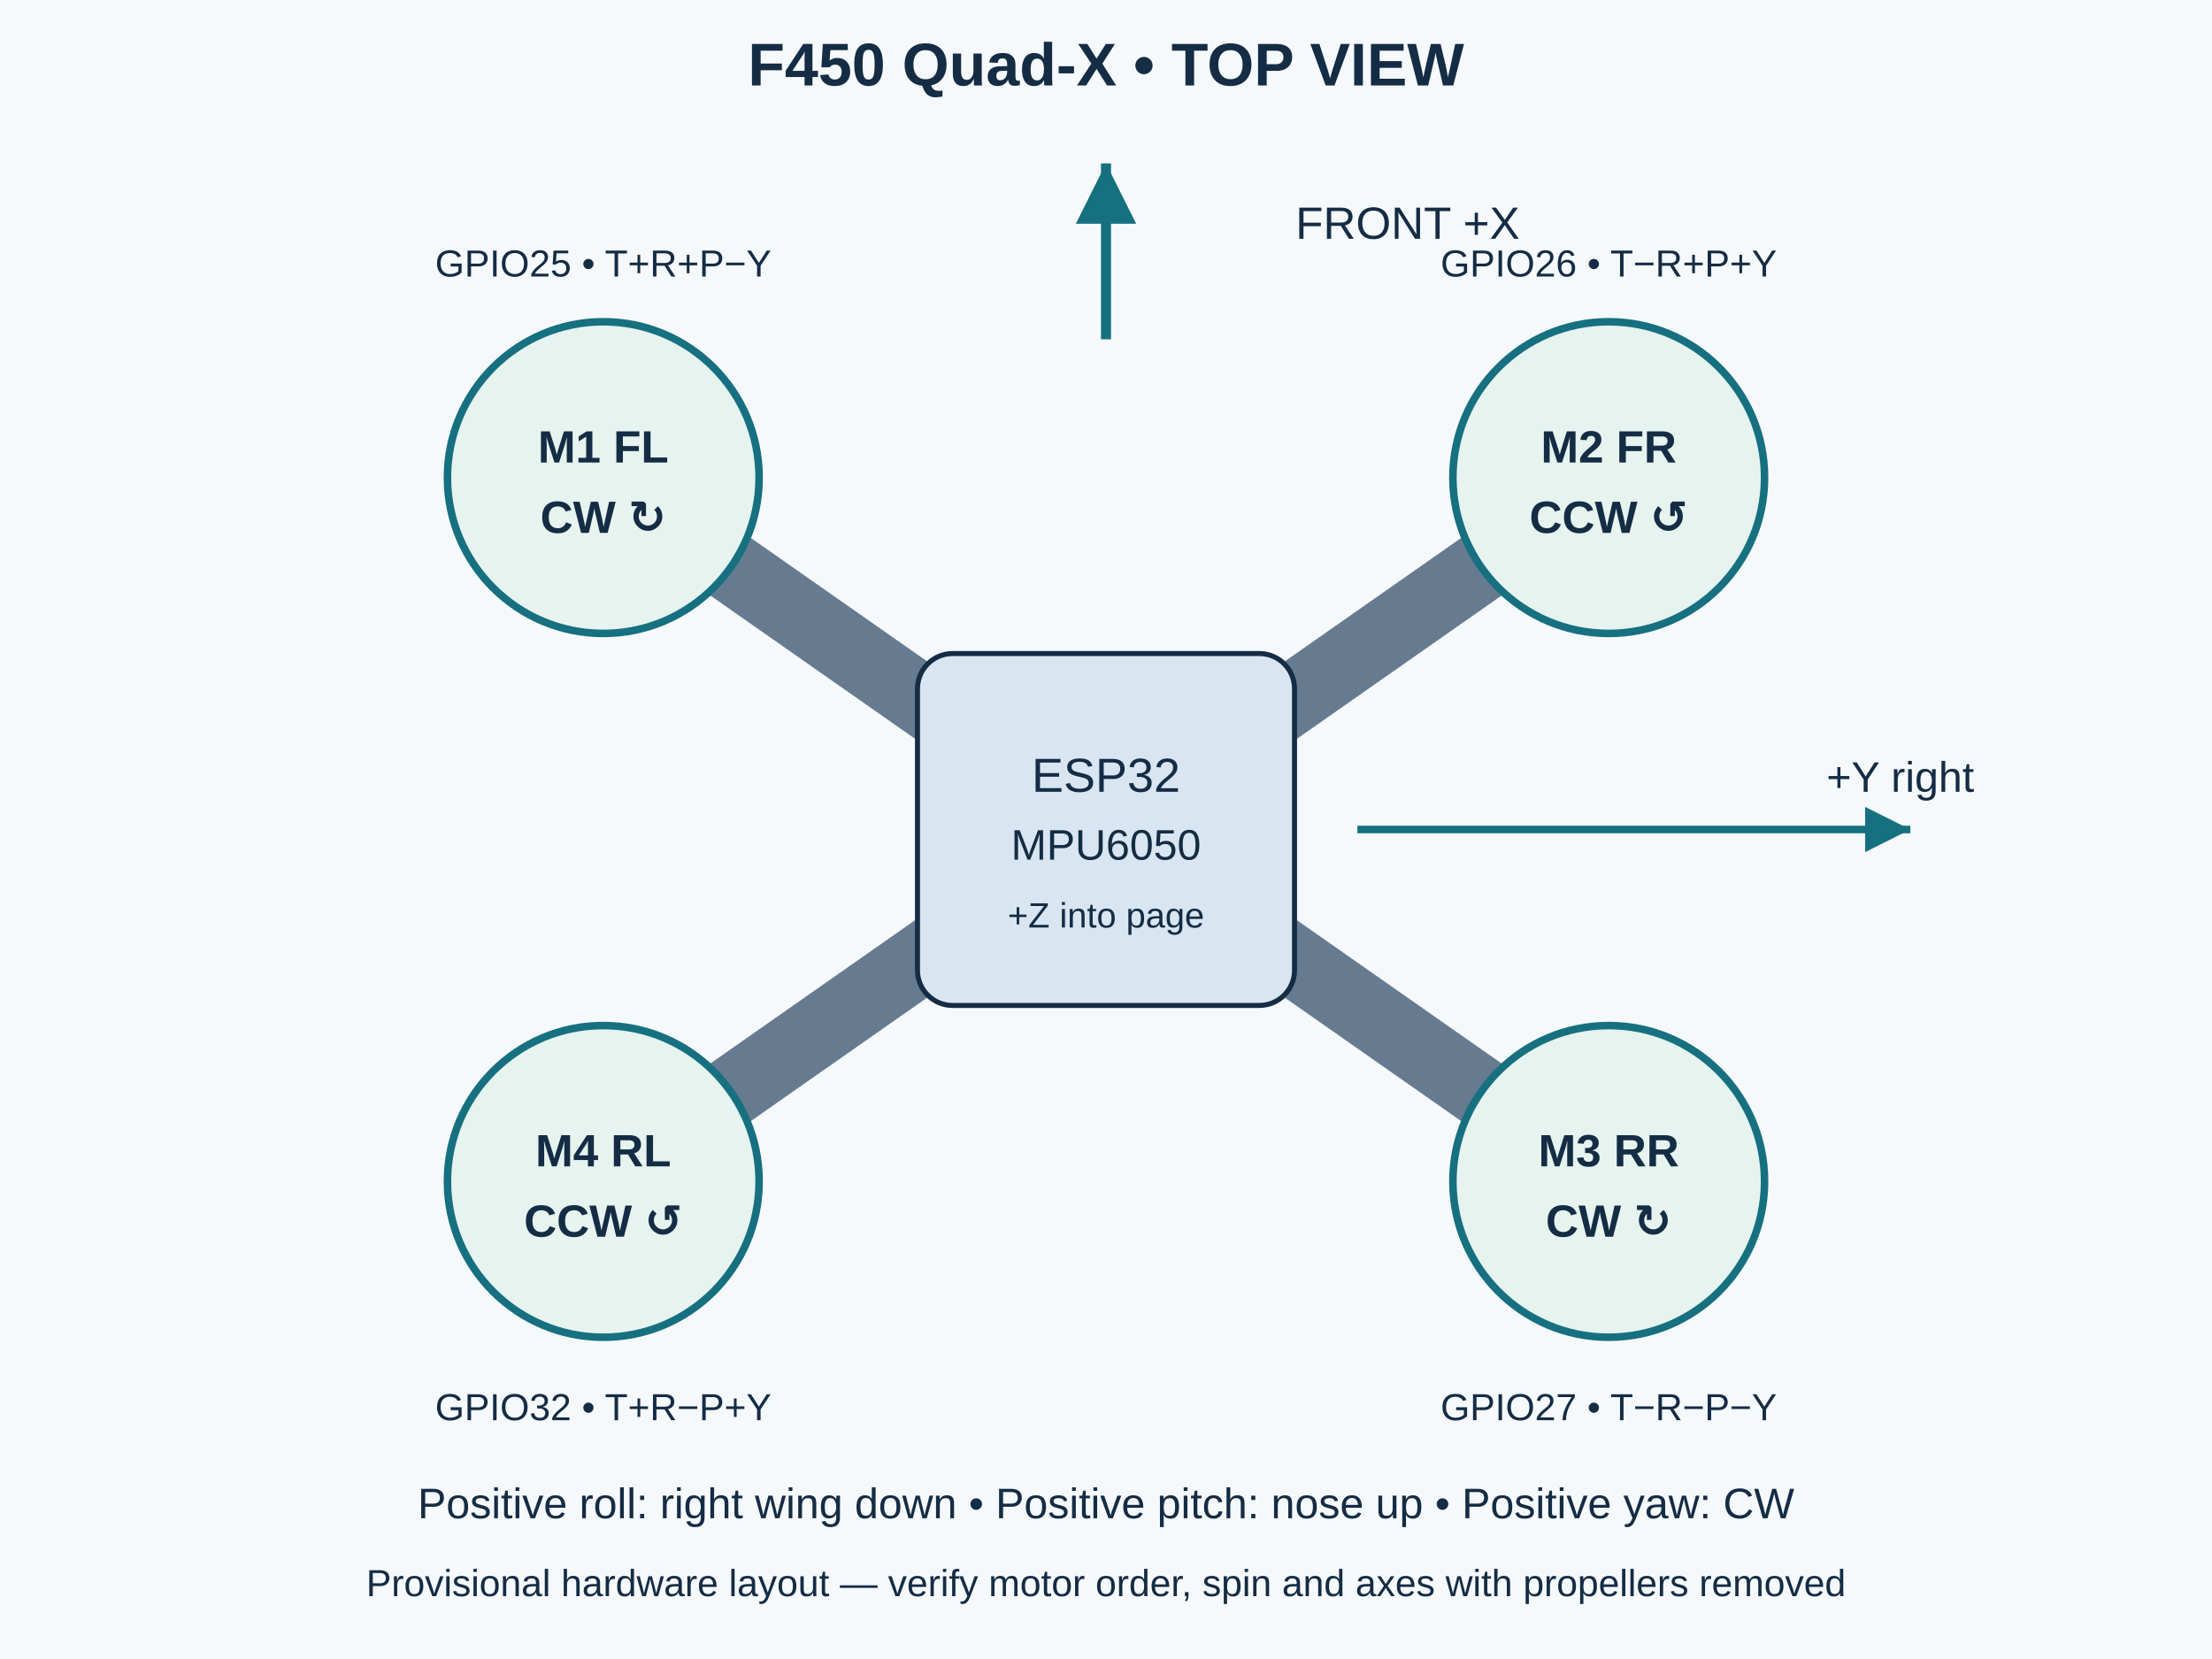
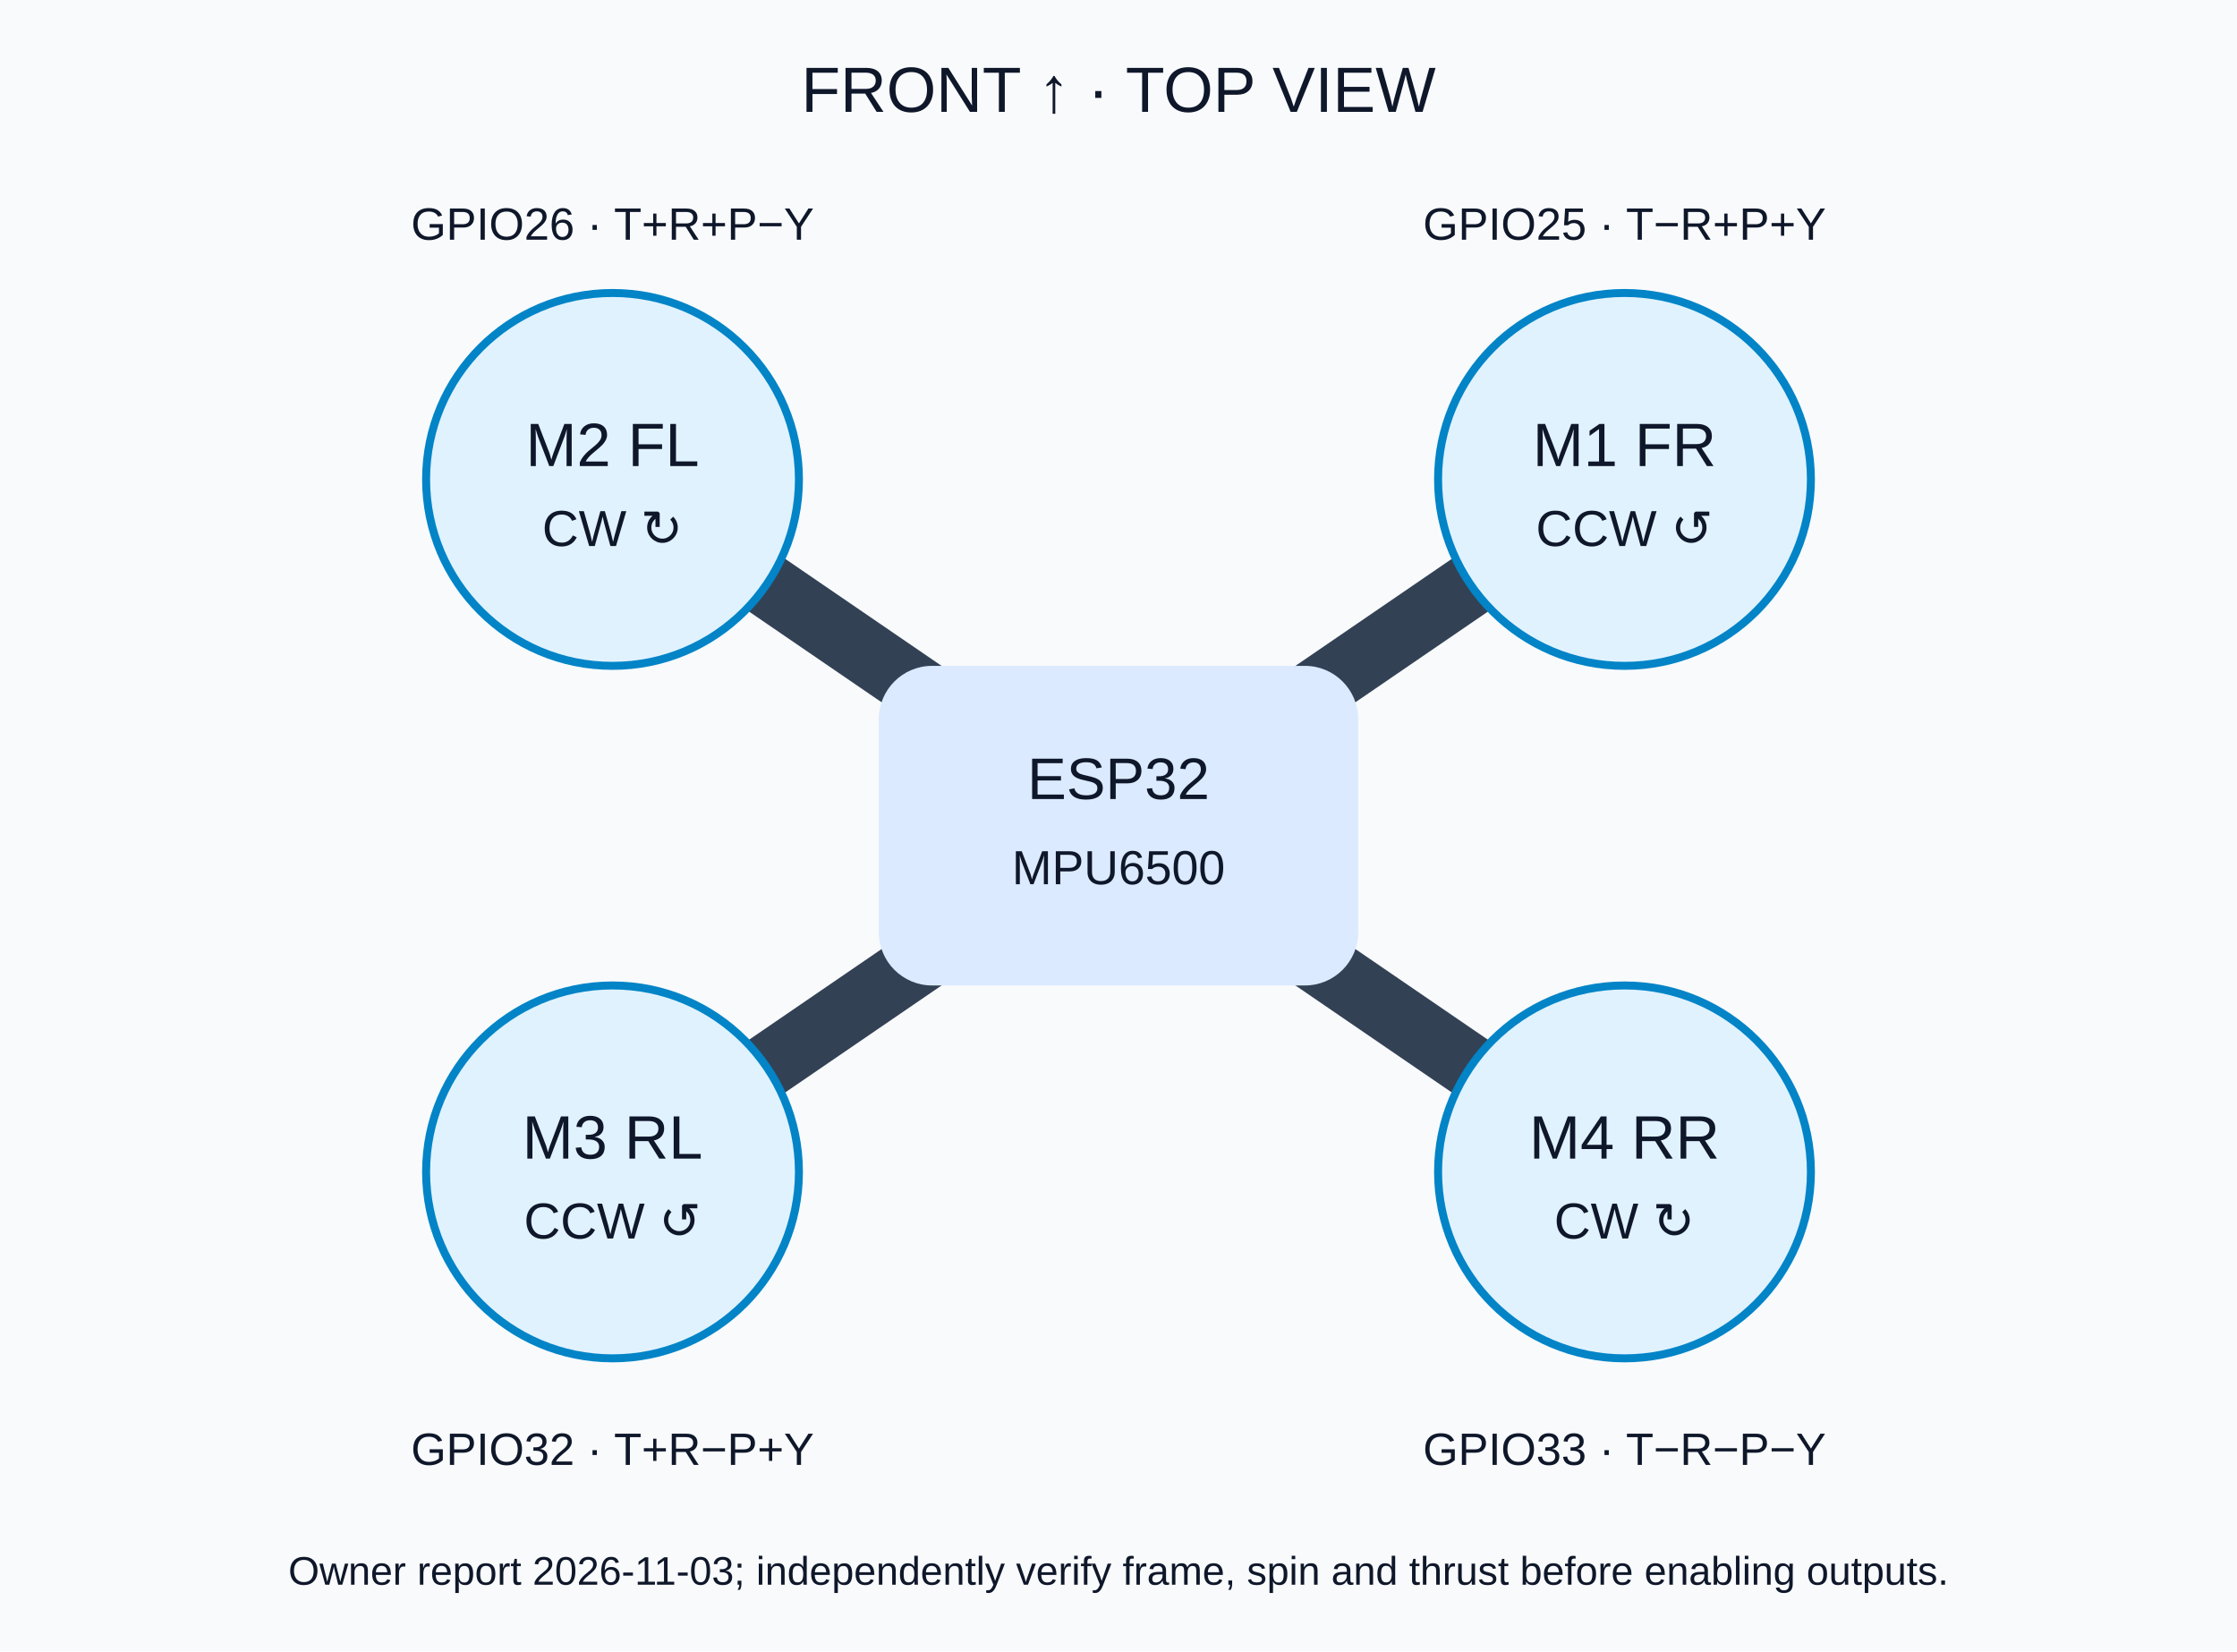
- <svg xmlns="http://www.w3.org/2000/svg" width="880" height="660" viewBox="0 0 880 660" role="img" aria-labelledby="title desc">
-   <defs>
-     <marker id="arrow" markerWidth="8" markerHeight="8" refX="6" refY="3" orient="auto">
-       <path d="M0 0L6 3L0 6Z" fill="#167080" />
-     </marker>
-   </defs>
-   <rect width="880" height="660" fill="#f6f9fc" />
-   <g font-family="Arial,sans-serif" text-anchor="middle" fill="#142c44">
-     <text x="440" y="34" font-size="24" font-weight="bold">F450 Quad-X • TOP VIEW</text>
-     <path d="M440 135V65" stroke="#167080" stroke-width="4" marker-end="url(#arrow)" />
-     <text x="560" y="95" font-size="18">FRONT +X</text>
-     <path d="M240 190L640 470M640 190L240 470" stroke="#667b90" stroke-width="28" />
-     <rect x="365" y="260" width="150" height="140" rx="14" fill="#d9e6f2" stroke="#142c44" stroke-width="2" />
-     <text x="440" y="315" font-size="19">ESP32</text>
-     <text x="440" y="342" font-size="17">MPU6050</text>
-     <text x="440" y="369" font-size="14">+Z into page</text>
-     <g fill="#e6f3ef" stroke="#167080" stroke-width="3">
-       <circle cx="240" cy="190" r="62" />
-       <circle cx="640" cy="190" r="62" />
-       <circle cx="640" cy="470" r="62" />
-       <circle cx="240" cy="470" r="62" />
+ <svg xmlns="http://www.w3.org/2000/svg" width="840" height="620" viewBox="0 0 840 620" role="img" aria-label="Owner confirmed Quad X motor layout viewed from above">
+   <rect width="840" height="620" fill="#f8fafc" />
+   <g font-family="Arial,sans-serif" text-anchor="middle" fill="#0f172a">
+     <text x="420" y="42" font-size="24">FRONT ↑ · TOP VIEW</text>
+     <path d="M230 180L610 440M610 180L230 440" stroke="#334155" stroke-width="24" />
+     <rect x="330" y="250" width="180" height="120" rx="20" fill="#dbeafe" />
+     <text x="420" y="300" font-size="22">ESP32</text>
+     <text x="420" y="332" font-size="18">MPU6500</text>
+     <g fill="#e0f2fe" stroke="#0284c7" stroke-width="3">
+       <circle cx="230" cy="180" r="70" />
+       <circle cx="610" cy="180" r="70" />
+       <circle cx="230" cy="440" r="70" />
+       <circle cx="610" cy="440" r="70" />
    </g>
-     <g font-size="18" font-weight="bold">
-       <text x="240" y="184">M1 FL</text>
-       <text x="240" y="212">CW ↻</text>
-       <text x="640" y="184">M2 FR</text>
-       <text x="640" y="212">CCW ↺</text>
-       <text x="640" y="464">M3 RR</text>
-       <text x="640" y="492">CW ↻</text>
-       <text x="240" y="464">M4 RL</text>
-       <text x="240" y="492">CCW ↺</text>
+     <g font-size="23">
+       <text x="230" y="175">M2 FL</text>
+       <text x="610" y="175">M1 FR</text>
+       <text x="230" y="435">M3 RL</text>
+       <text x="610" y="435">M4 RR</text>
    </g>
-     <g font-size="15">
-       <text x="240" y="110">GPIO25 • T+R+P−Y</text>
-       <text x="640" y="110">GPIO26 • T−R+P+Y</text>
-       <text x="640" y="565">GPIO27 • T−R−P−Y</text>
-       <text x="240" y="565">GPIO32 • T+R−P+Y</text>
+     <g font-size="19">
+       <text x="230" y="205">CW ↻</text>
+       <text x="610" y="205">CCW ↺</text>
+       <text x="230" y="465">CCW ↺</text>
+       <text x="610" y="465">CW ↻</text>
    </g>
-     <path d="M540 330H760" stroke="#167080" stroke-width="3" marker-end="url(#arrow)" />
-     <text x="756" y="315" font-size="17">+Y right</text>
-     <text x="440" y="604" font-size="17">Positive roll: right wing down • Positive pitch: nose up • Positive yaw: CW</text>
-     <text x="440" y="635" font-size="15">Provisional hardware layout — verify motor order, spin and axes with propellers removed</text>
+     <g font-size="17">
+       <text x="230" y="90">GPIO26 · T+R+P−Y</text>
+       <text x="610" y="90">GPIO25 · T−R+P+Y</text>
+       <text x="230" y="550">GPIO32 · T+R−P+Y</text>
+       <text x="610" y="550">GPIO33 · T−R−P−Y</text>
+     </g>
+     <text x="420" y="595" font-size="15">Owner report 2026-11-03; independently verify frame, spin and thrust before enabling outputs.</text>
  </g>
</svg>
